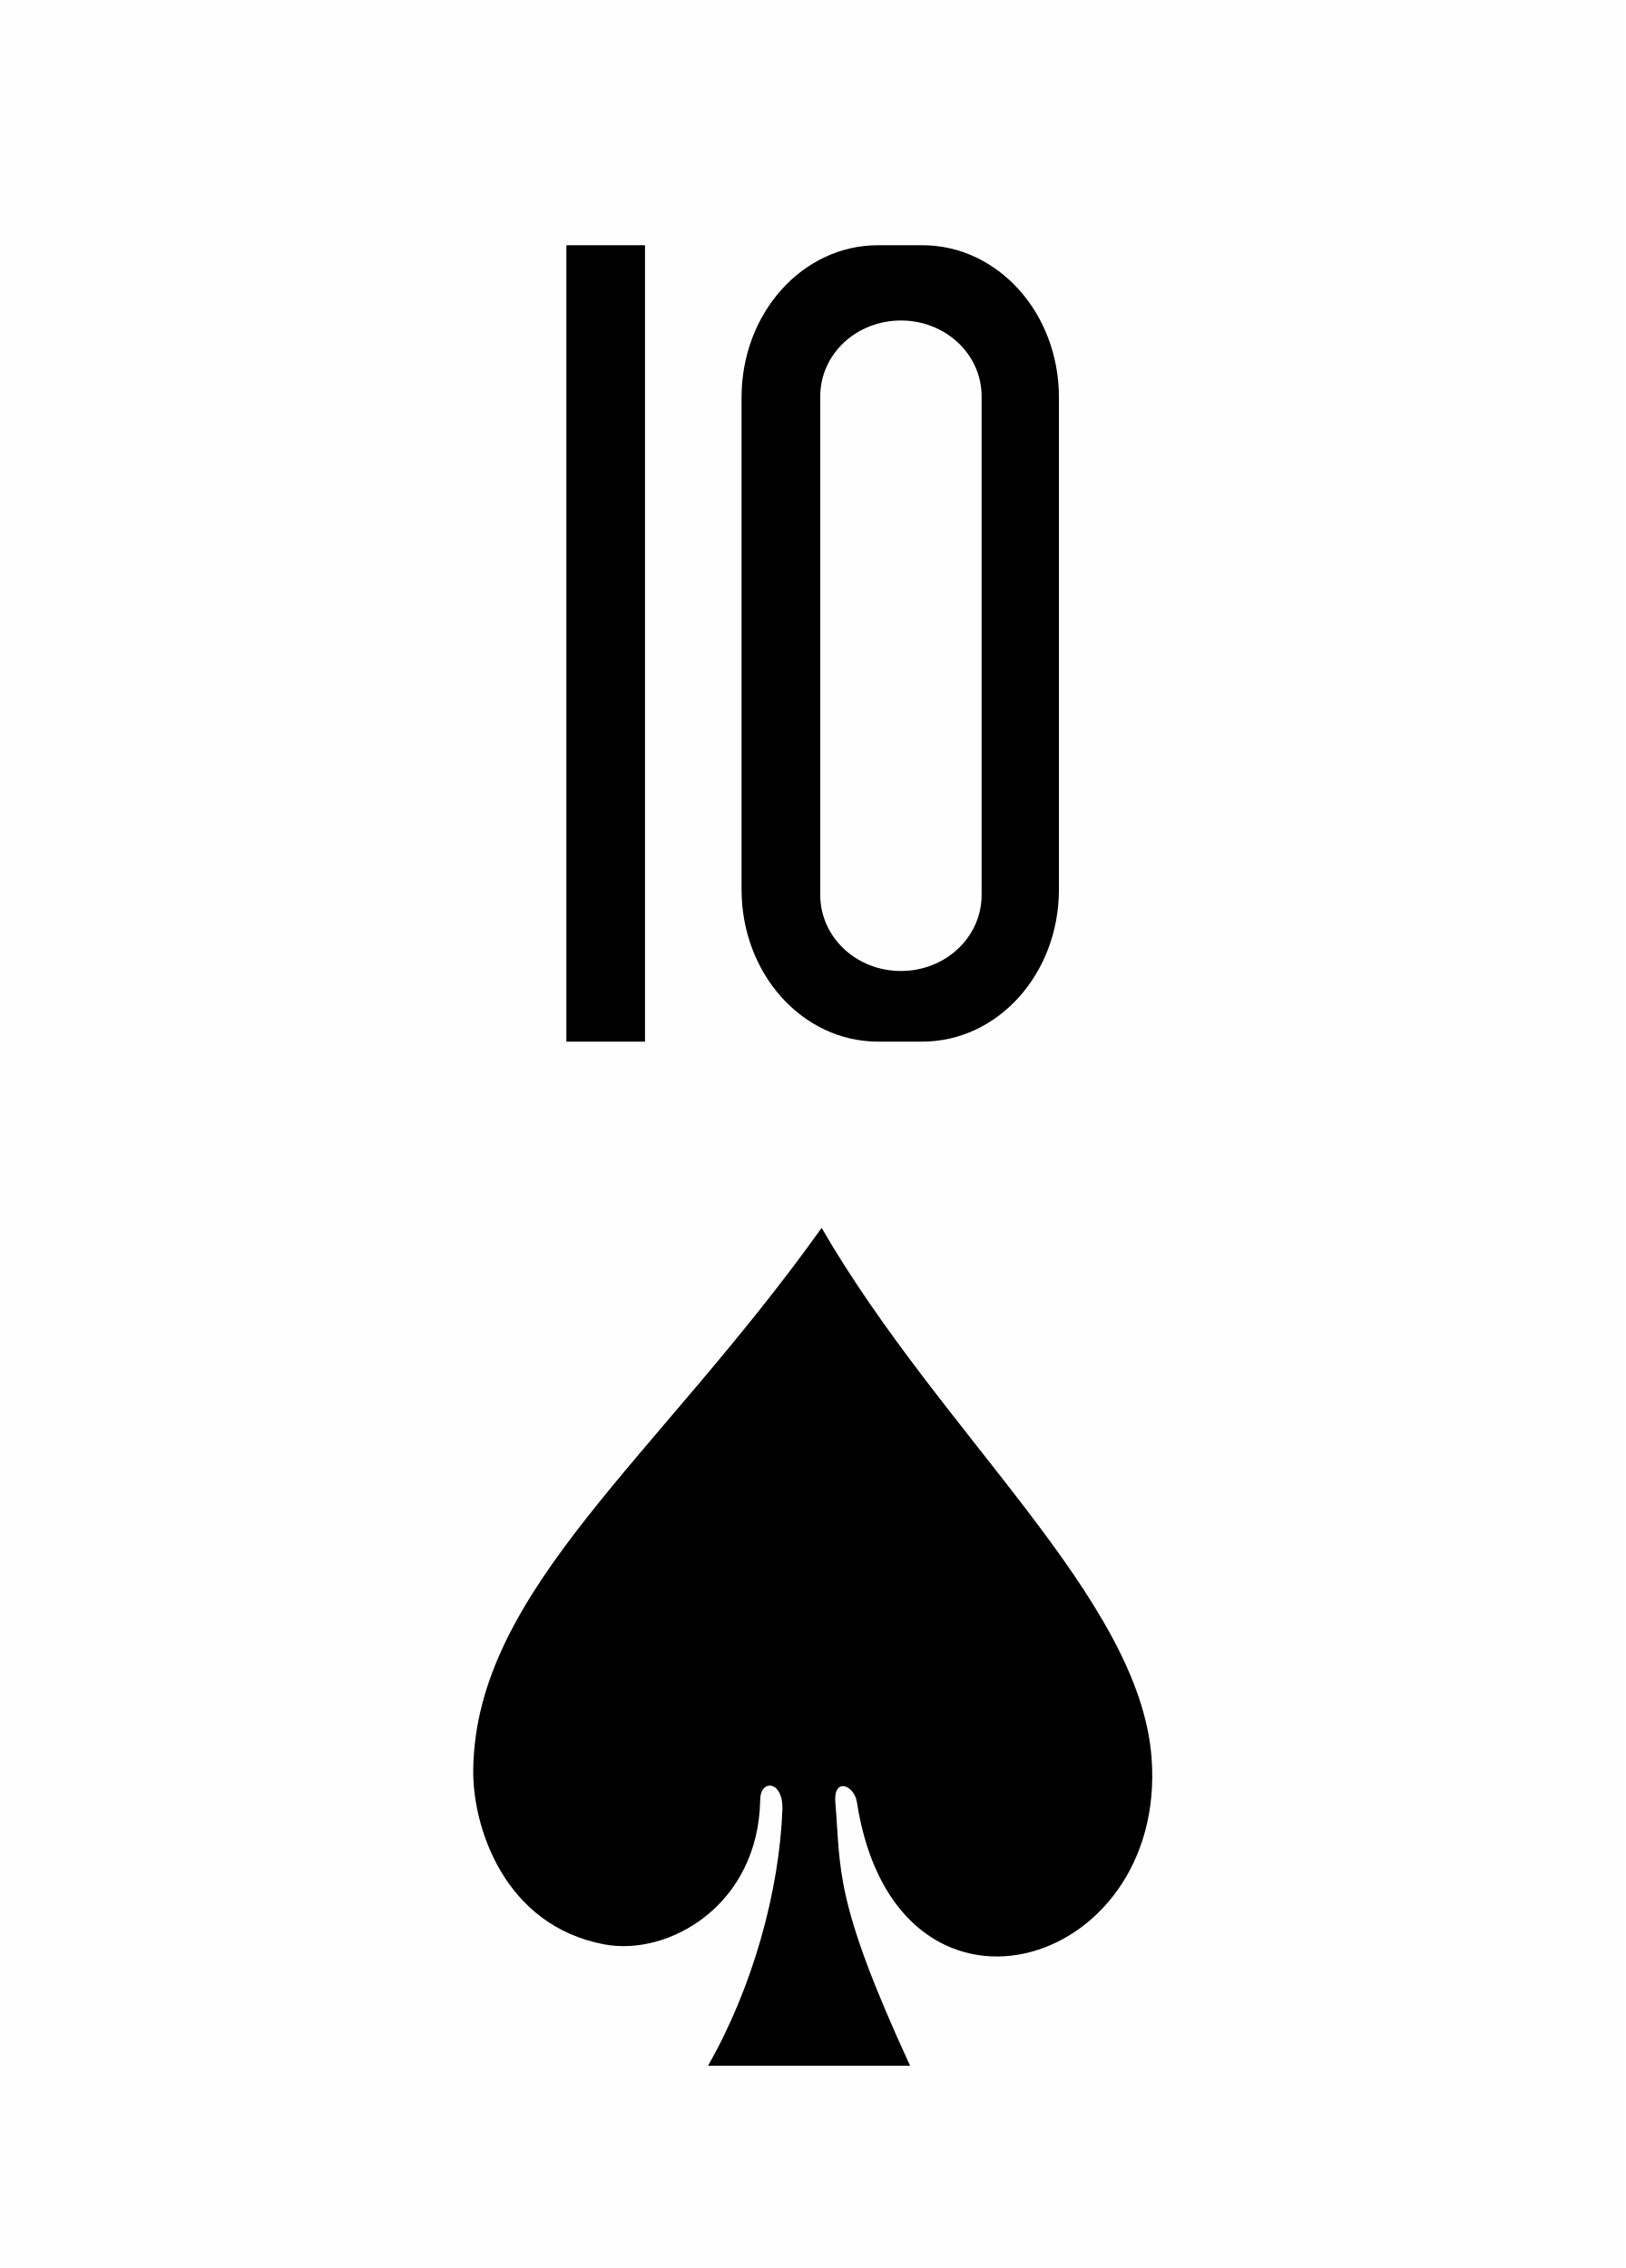
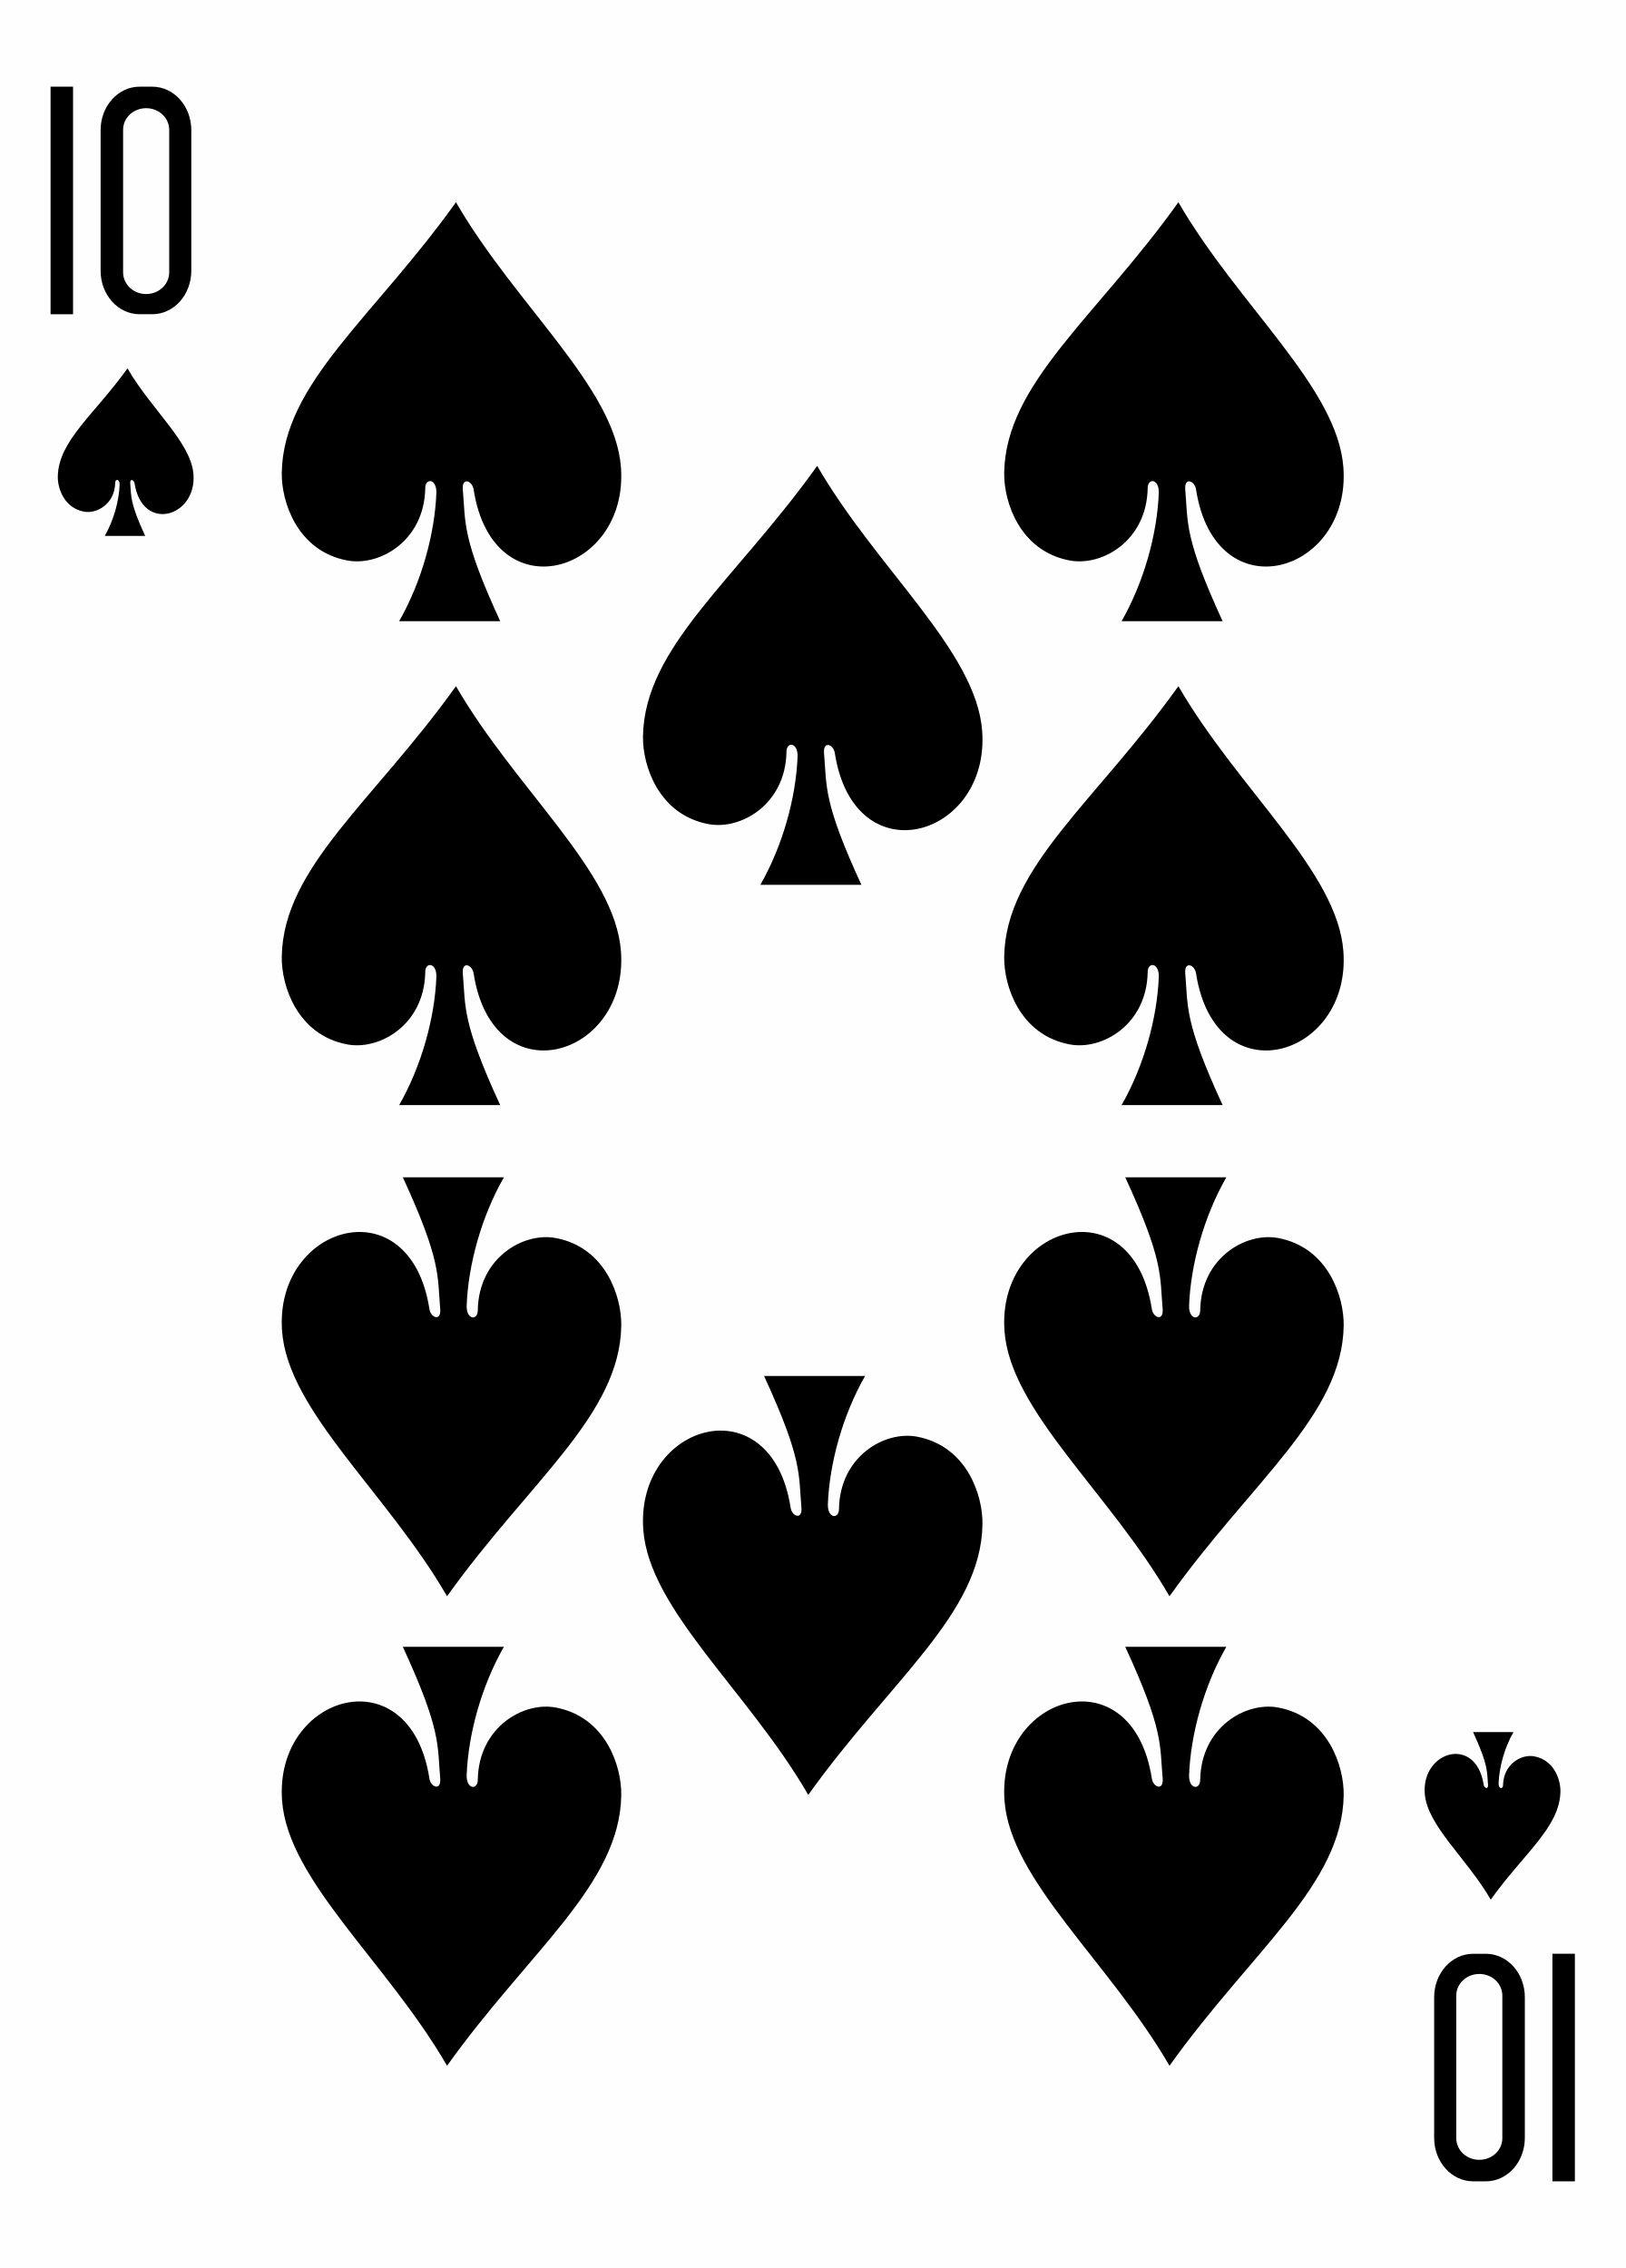
<svg xmlns="http://www.w3.org/2000/svg" xmlns:xlink="http://www.w3.org/1999/xlink" version="1.2" baseProfile="tiny" viewBox="0 0 225 314" width="225px" height="314px">
  <defs>
-     <style>
-             .maxi-card { display: none; }
-             @media (min-width: 75px) {
-                 .maxi-card { display: block; }
-                 .mini-card { display: none; }
-             }
-         </style>
    <path id="suit" d="M26.406,40.187c0.015-1.979-1.561-2.017-1.542-0.573c-0.133,7.257-6.311,10.83-10.799,9.982             c-6.92-1.307-9.129-8.129-9.062-12.148C5.205,25.046,17.775,15.9,29.116,0c8.311,14.351,22.028,25.623,22.839,36.717             c1.08,14.749-17.711,20.25-20.394,3.06c-0.173-1.214-1.613-1.759-1.501-0.063c0.408,4.711-0.171,6.674,5.179,18.287H21.252             C24.351,52.574,26.195,45.911,26.406,40.187L26.406,40.187z" />
    <path id="numeral" d="M0,31.505V0H3.11v31.505H0L0,31.505z M12.328,0c-2.994,0-5.4,2.687-5.4,6.021v19.461c0,3.336,2.406,6.021,5.4,6.021h1.746             c2.994,0,5.406-2.686,5.406-6.021V6.022C19.481,2.686,17.069,0,14.074,0H12.328z M13.232,2.978c1.768,0,3.19,1.337,3.19,3.002             v19.723c0,1.664-1.424,3.006-3.19,3.006c-1.771,0-3.191-1.342-3.191-3.006V5.98C10.039,4.315,11.461,2.978,13.232,2.978z" />
  </defs>
  <rect width="100%" height="100%" fill="#fefefe" />
-   <g class="mini-card">
-     <use xlink:href="#numeral" transform="matrix(3.5,0,0,3.5,78.4,33.95)" />
-     <use xlink:href="#suit" transform="matrix(2,0,0,2,55.5,170)" />
-   </g>
  <g class="maxi-card">
    <use xlink:href="#numeral" transform="matrix(1,0,0,1,7,12)" />
    <use xlink:href="#suit" transform="matrix(0.4,0,0,0.4,6,51)" />
    <use xlink:href="#numeral" transform="matrix(-1,0,0,-1,218,302)" />
    <use xlink:href="#suit" transform="matrix(-0.4,0,0,-0.4,218,263)" />
    <use xlink:href="#suit" transform="matrix(1,0,0,1,34,28)" />
    <use xlink:href="#suit" transform="matrix(1,0,0,1,34,95)" />
    <use xlink:href="#suit" transform="matrix(1,0,0,1,84,64.5)" />
    <use xlink:href="#suit" transform="matrix(-1,0,0,-1,91,221)" />
    <use xlink:href="#suit" transform="matrix(-1,0,0,-1,91,286)" />
    <use xlink:href="#suit" transform="matrix(1,0,0,1,134,28)" />
    <use xlink:href="#suit" transform="matrix(1,0,0,1,134,95)" />
    <use xlink:href="#suit" transform="matrix(-1,0,0,-1,141,248.5)" />
    <use xlink:href="#suit" transform="matrix(-1,0,0,-1,191,221)" />
    <use xlink:href="#suit" transform="matrix(-1,0,0,-1,191,286)" />
  </g>
</svg>
